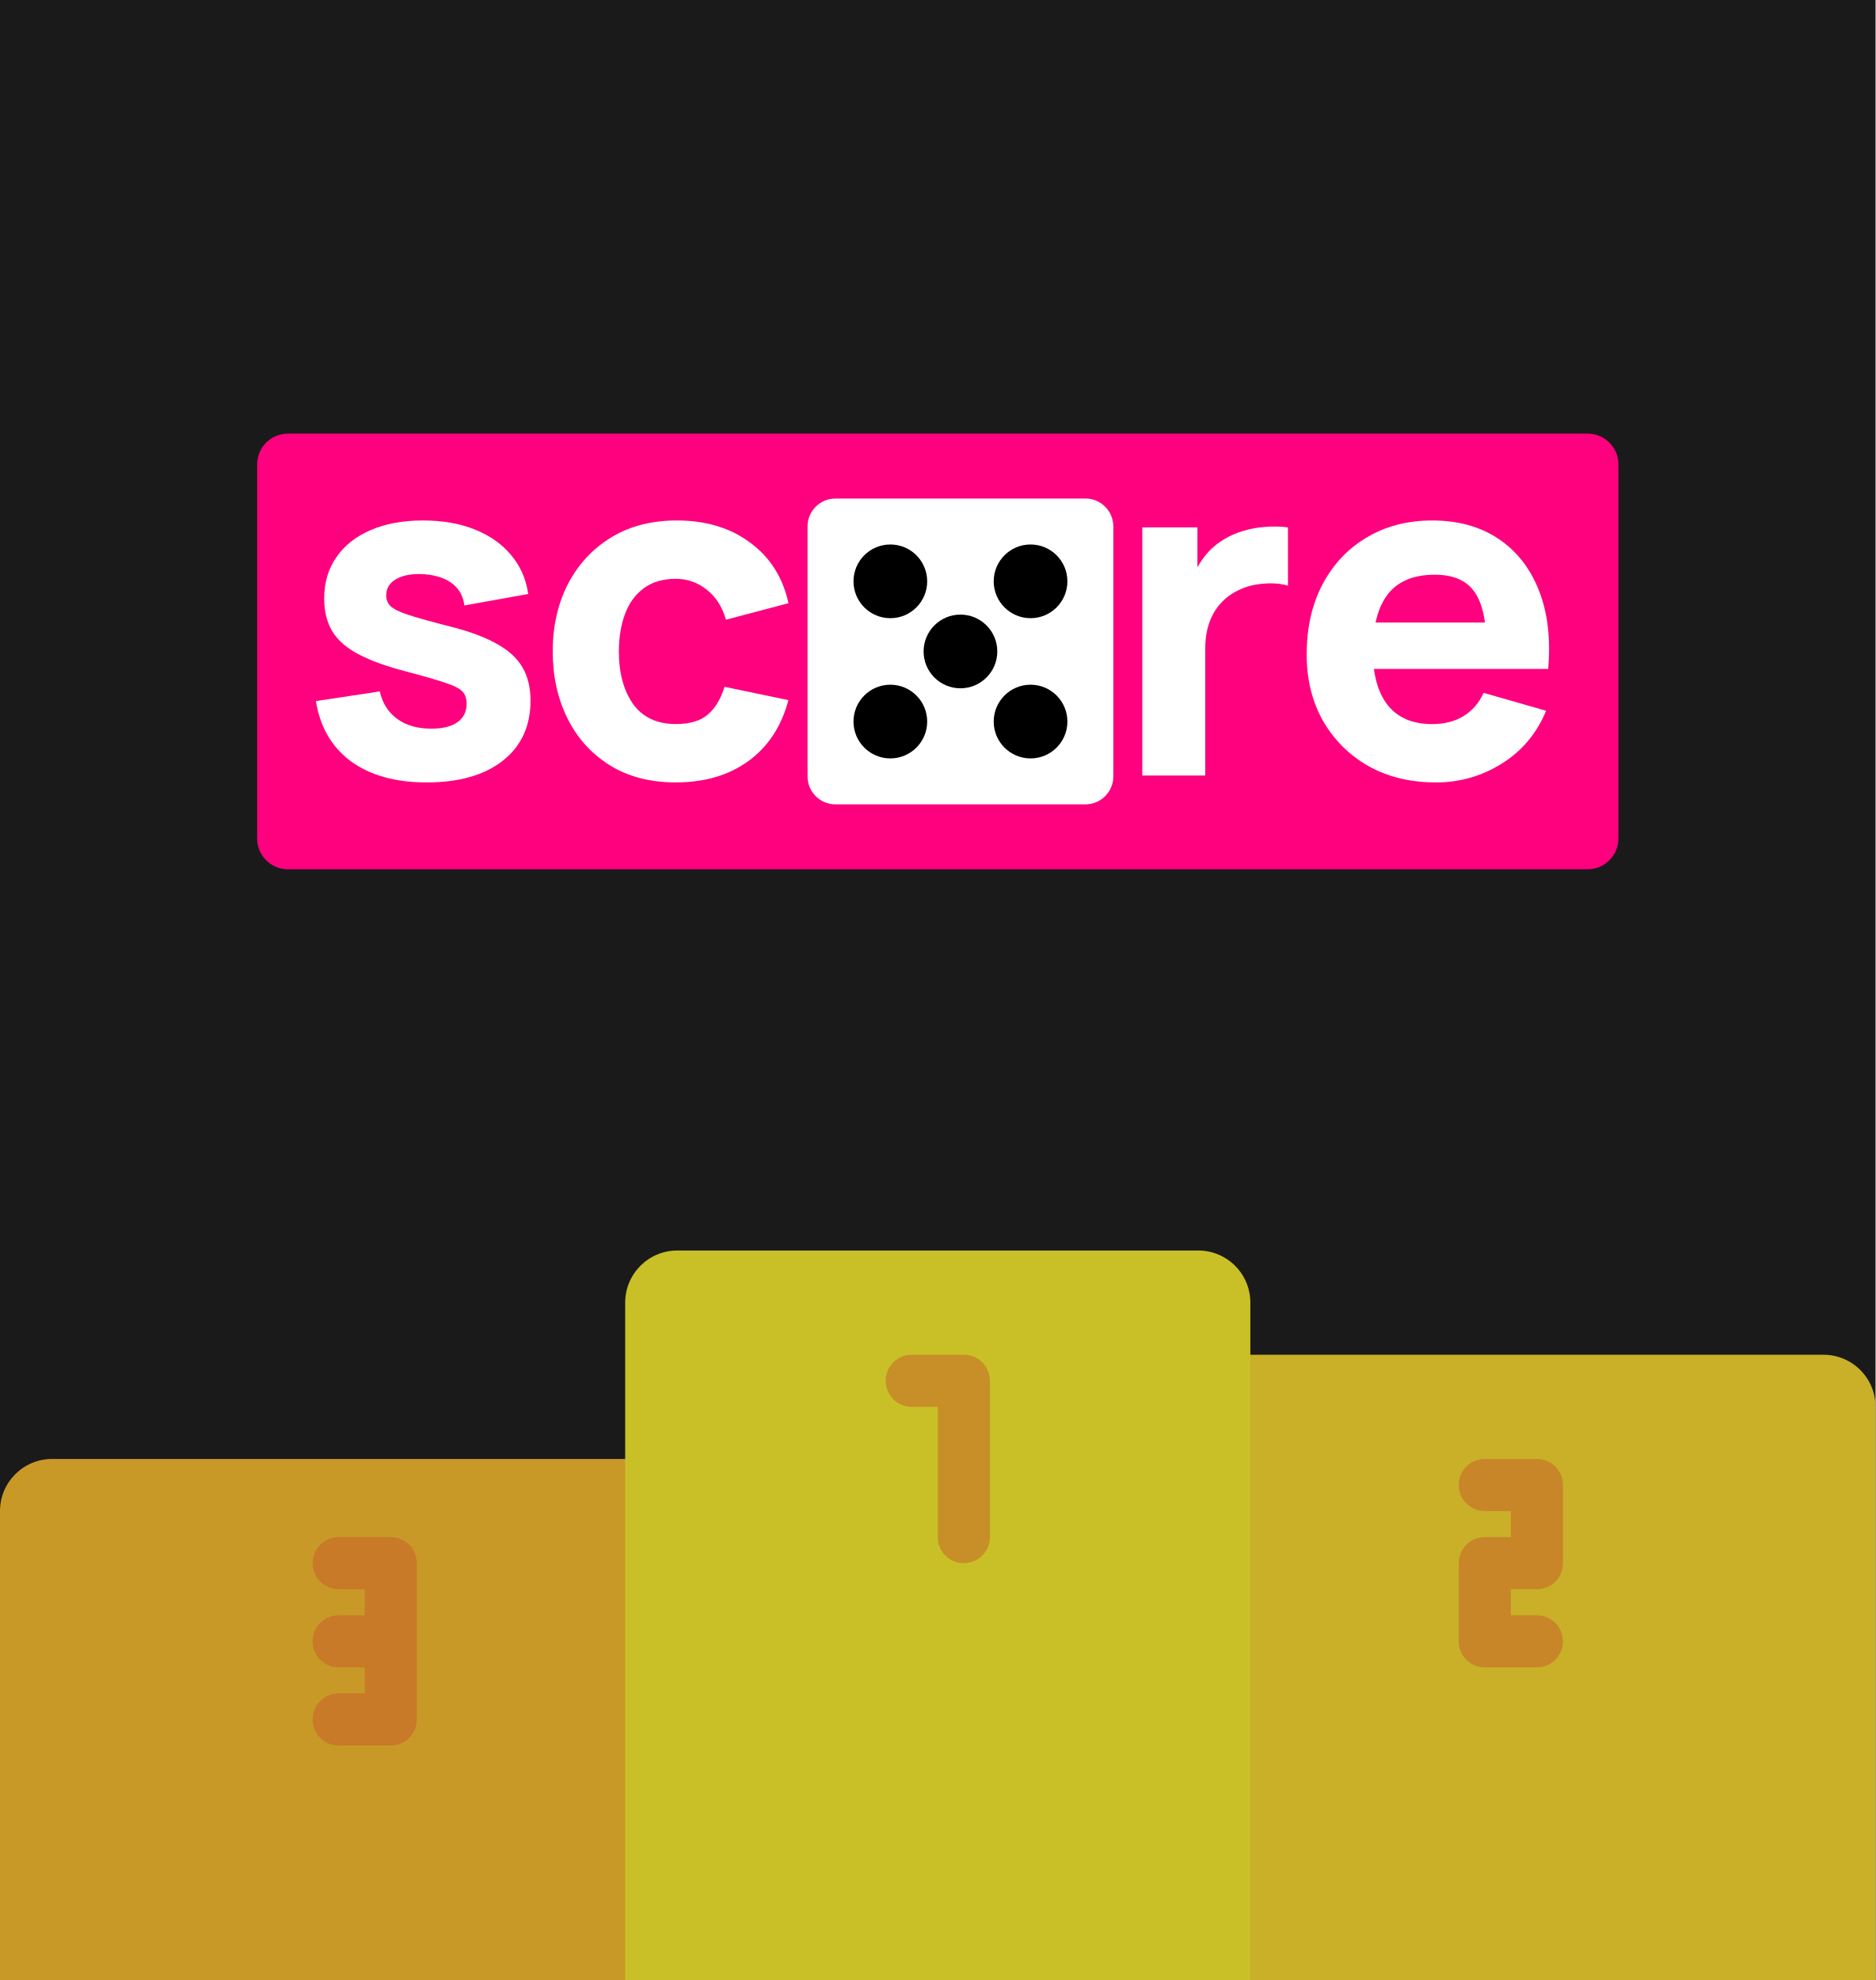
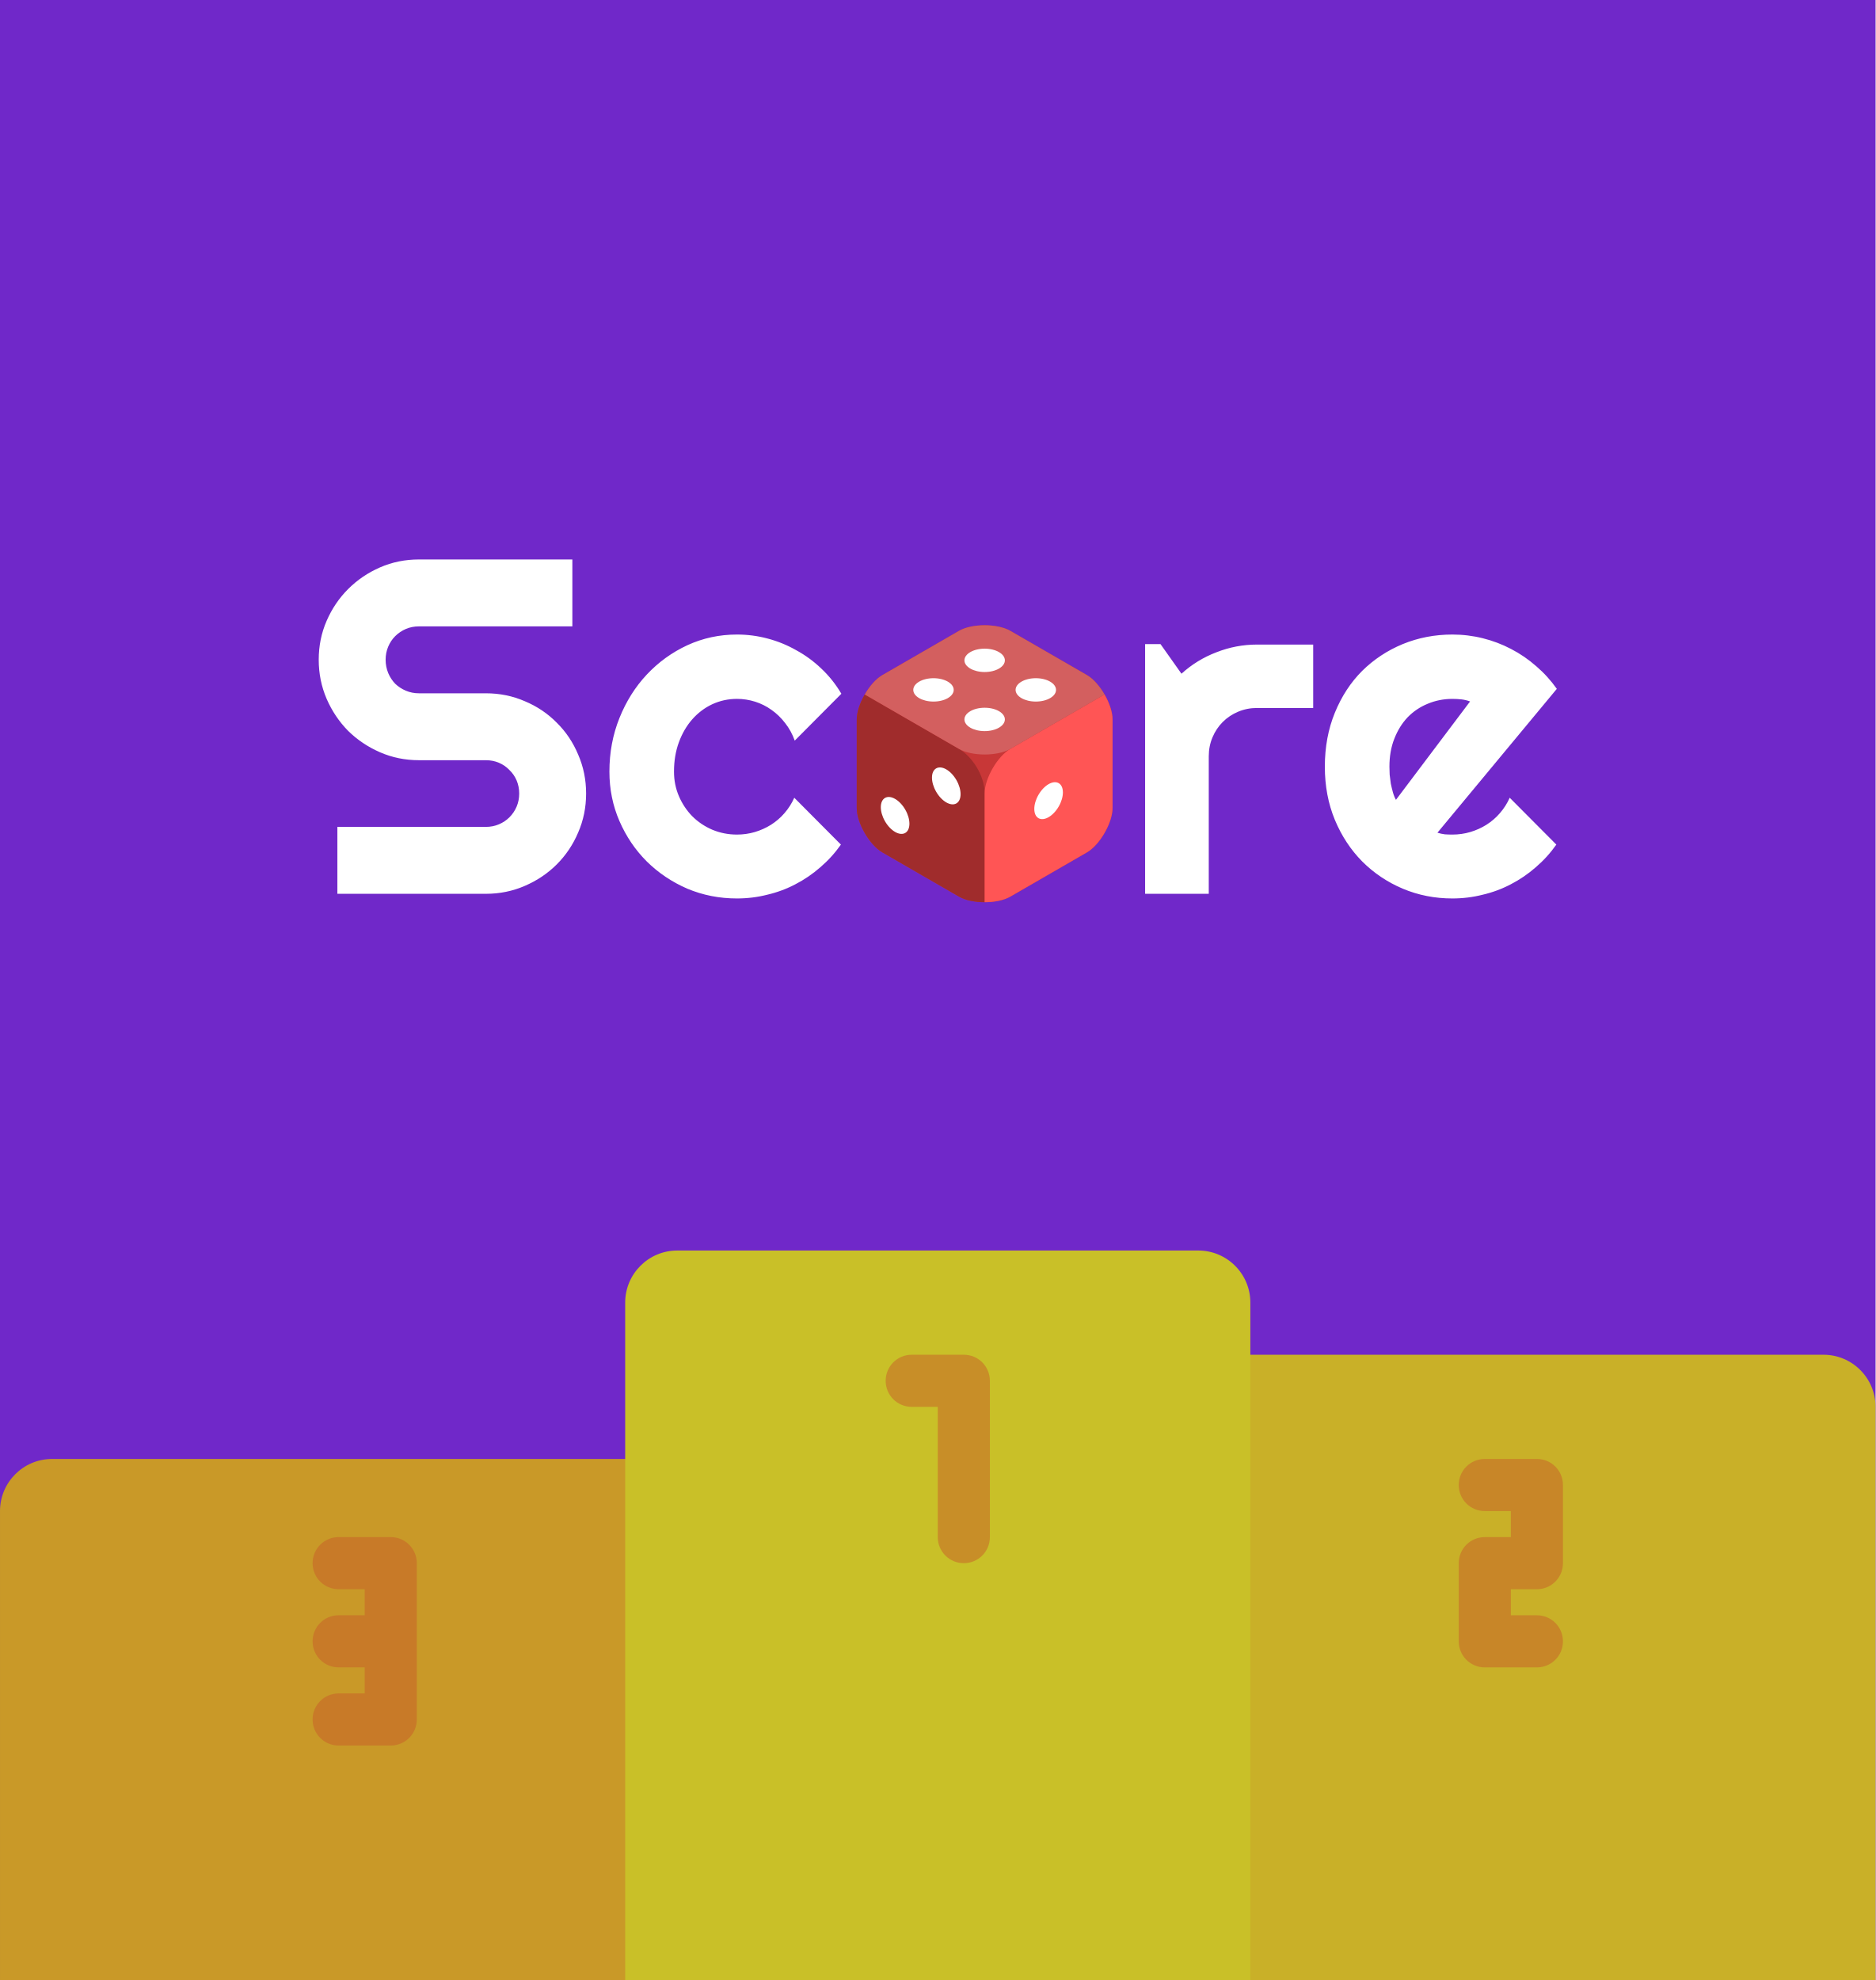
<svg xmlns="http://www.w3.org/2000/svg" width="360" height="380" viewBox="0 0 95.25 100.542" version="1.1" id="svg28">
  <defs id="defs32" />
-   <rect style="fill:#1a1a1a;fill-opacity:1;stroke-width:0.529;stroke-linecap:round;stroke-linejoin:round;paint-order:stroke markers fill" id="rect870" width="95.25" height="100.542" x="-0" y="0" ry="0" />
+   <rect style="fill:#7028c9;fill-opacity:1;stroke-width:0.529;stroke-linecap:round;stroke-linejoin:round;paint-order:stroke markers fill" id="rect870" width="95.25" height="100.542" x="-0" y="0" ry="0" />
  <rect style="fill:#c99928;fill-opacity:1;stroke-width:0.529;stroke-linecap:round;stroke-linejoin:round;paint-order:stroke markers fill" id="rect873" width="37.042" height="31.75" x="-0" y="74.084" ry="2.646" />
+   <g id="g866" transform="matrix(0.7500267,0,0,0.7500267,8.686094,20.90846)" style="stroke-width:1.333">
+     <path d="m 48.163,29.83 c -0.866,-0.5 -1.737,-1.994 -1.732,-3 v -6 c 0,-1 0.866,-2.5 1.732,-3 l 5.196,-3 c 0.866,-0.5 2.598,-0.5 3.464,0 l 5.196,3 c 0.866,0.5 1.732,2 1.732,3 v 6 c 0,1 -0.866,2.5 -1.732,3 l -5.196,3 c -0.866,0.5 -2.598,0.5 -3.464,0 z" fill="#c83737" id="path2" style="stroke-width:1.778" />
+     <path d="m 46.972,19.142 c -0.325,0.563 -0.541,1.188 -0.541,1.688 v 6 c -0.005,1.003 0.861,2.492 1.725,2.996 l 3.873,2.236 1.33,0.768 c 0.433,0.25 1.082,0.375 1.732,0.375 V 25.83 c 0,-1.215 -0.866,-2.5 -1.732,-3 z" fill="#a02c2c" id="path4" style="stroke-width:1.778" />
+     <path d="m 63.21,19.142 -6.387,3.688 c -0.866,0.5 -1.732,2 -1.732,3 v 7.375 c 0.647,0 1.294,-0.124 1.727,-0.372 l 0.005,-0.003 5.203,-3.004 c 0.861,-0.502 1.72,-1.99 1.725,-2.987 V 20.83 c 0,-0.5 -0.216,-1.126 -0.54,-1.688 z" fill="#ff5555" id="path6" style="stroke-width:1.778" />
+     <path d="m 55.091,14.455 c -0.65,0 -1.299,0.125 -1.732,0.375 l -5.196,3 c -0.433,0.25 -0.866,0.75 -1.191,1.312 l 6.387,3.688 c 0.866,0.5 2.598,0.5 3.464,0 L 63.21,19.142 C 62.885,18.58 62.452,18.08 62.02,17.83 l -5.197,-3 C 56.39,14.58 55.74,14.455 55.091,14.455 Z" fill="#d35f5f" id="path8" style="stroke-width:1.778" />
+     <ellipse cx="55.091" cy="20.83" rx="1.369" ry="0.791" fill="#ffffff" paint-order="stroke markers fill" id="ellipse10" style="stroke-width:1.778" />
+     <ellipse cx="55.091" cy="16.83" rx="1.369" ry="0.791" fill="#ffffff" paint-order="stroke markers fill" id="ellipse12" style="stroke-width:1.778" />
+     <ellipse cx="58.555" cy="18.83" rx="1.369" ry="0.791" fill="#ffffff" paint-order="stroke markers fill" id="ellipse14" style="stroke-width:1.778" />
+     <ellipse cx="51.627" cy="18.83" rx="1.369" ry="0.791" fill="#ffffff" paint-order="stroke markers fill" id="ellipse16" style="stroke-width:1.778" />
+     <ellipse cx="-6.908" cy="-64.625" rx="1.369" ry="0.791" transform="rotate(120)" fill="#ffffff" paint-order="stroke markers fill" id="ellipse18" style="stroke-width:1.778" />
+     <ellipse cx="48.183" cy="32.795" rx="1.369" ry="0.791" transform="matrix(0.5,0.8660254,0.8660254,-0.5,0,0)" fill="#ffffff" paint-order="stroke markers fill" id="ellipse20" style="stroke-width:1.778" />
+     <ellipse cx="48.183" cy="28.795" rx="1.369" ry="0.791" transform="matrix(0.5,0.8660254,0.8660254,-0.5,0,0)" fill="#ffffff" paint-order="stroke markers fill" id="ellipse22" style="stroke-width:1.778" />
+     <path d="m 10,16.788 q 0,-1.405 0.537,-2.636 0.536,-1.231 1.452,-2.147 0.931,-0.931 2.162,-1.468 Q 15.382,10 16.787,10 h 10.387 v 4.53 H 16.787 q -0.473,0 -0.884,0.174 -0.41,0.174 -0.726,0.49 -0.3,0.3 -0.473,0.71 -0.174,0.41 -0.174,0.884 0,0.473 0.174,0.9 0.173,0.41 0.473,0.726 0.316,0.3 0.726,0.473 0.41,0.174 0.884,0.174 h 4.53 q 1.405,0 2.637,0.536 1.246,0.521 2.162,1.453 0.931,0.915 1.452,2.162 0.537,1.231 0.537,2.636 0,1.405 -0.537,2.636 -0.52,1.231 -1.452,2.163 -0.916,0.915 -2.162,1.452 -1.232,0.537 -2.637,0.537 H 11.263 v -4.53 h 10.054 q 0.474,0 0.884,-0.174 0.41,-0.174 0.71,-0.474 0.316,-0.315 0.49,-0.726 0.174,-0.41 0.174,-0.884 0,-0.473 -0.174,-0.884 -0.174,-0.41 -0.49,-0.71 -0.3,-0.316 -0.71,-0.49 -0.41,-0.173 -0.884,-0.173 h -4.53 q -1.405,0 -2.636,-0.537 Q 12.92,22.518 11.989,21.602 11.073,20.671 10.537,19.44 10,18.193 10,16.788 Z m 35.389,2.304 -3.157,3.173 q -0.237,-0.663 -0.647,-1.184 -0.41,-0.536 -0.931,-0.9 -0.505,-0.363 -1.105,-0.552 -0.6,-0.19 -1.231,-0.19 -0.884,0 -1.674,0.364 -0.773,0.363 -1.357,1.026 -0.568,0.647 -0.9,1.547 -0.331,0.9 -0.331,1.988 0,0.884 0.331,1.658 0.332,0.773 0.9,1.357 0.584,0.584 1.357,0.916 0.79,0.331 1.674,0.331 0.63,0 1.215,-0.173 0.584,-0.174 1.09,-0.49 0.52,-0.331 0.915,-0.789 0.41,-0.473 0.663,-1.042 l 3.157,3.173 q -0.6,0.852 -1.39,1.531 -0.773,0.679 -1.688,1.152 -0.9,0.474 -1.91,0.71 -0.995,0.253 -2.052,0.253 -1.784,0 -3.363,-0.663 -1.562,-0.678 -2.746,-1.846 -1.168,-1.169 -1.847,-2.731 -0.679,-1.563 -0.679,-3.347 0,-1.941 0.68,-3.63 0.678,-1.689 1.846,-2.936 1.184,-1.263 2.746,-1.989 1.579,-0.726 3.363,-0.726 1.057,0 2.067,0.268 1.026,0.269 1.942,0.79 0.931,0.505 1.705,1.247 0.789,0.741 1.357,1.704 z m 24.877,13.544 h -4.31 V 15.73 h 1.042 l 1.42,2.005 q 1.043,-0.947 2.369,-1.452 1.326,-0.521 2.746,-0.521 h 3.804 v 4.293 h -3.804 q -0.679,0 -1.278,0.253 -0.6,0.252 -1.042,0.694 -0.442,0.442 -0.695,1.042 -0.252,0.6 -0.252,1.279 z M 85.75,28.5 q 0.253,0.079 0.506,0.11 0.252,0.016 0.505,0.016 0.631,0 1.215,-0.173 0.584,-0.174 1.09,-0.49 0.52,-0.331 0.915,-0.789 0.41,-0.473 0.663,-1.042 l 3.157,3.173 q -0.6,0.852 -1.39,1.531 -0.773,0.679 -1.688,1.152 -0.9,0.474 -1.91,0.71 -0.995,0.253 -2.052,0.253 -1.784,0 -3.362,-0.663 -1.563,-0.663 -2.747,-1.846 -1.168,-1.184 -1.847,-2.81 -0.679,-1.642 -0.679,-3.599 0,-2.005 0.68,-3.662 0.678,-1.657 1.846,-2.826 1.184,-1.168 2.747,-1.815 1.578,-0.647 3.362,-0.647 1.057,0 2.067,0.253 1.01,0.252 1.91,0.726 0.916,0.473 1.705,1.168 0.79,0.679 1.39,1.53 z m 2.21,-8.887 q -0.3,-0.11 -0.6,-0.142 -0.284,-0.031 -0.6,-0.031 -0.883,0 -1.672,0.331 -0.774,0.316 -1.358,0.916 -0.568,0.6 -0.9,1.452 -0.331,0.836 -0.331,1.894 0,0.237 0.016,0.537 0.031,0.3 0.079,0.615 0.063,0.3 0.142,0.584 0.078,0.284 0.205,0.505 z" style="line-height:1.25;-inkscape-font-specification:Righteous;fill:#ffffff;stroke-width:1.778" font-weight="400" font-size="32.327px" font-family="Righteous" id="path24" />
+   </g>
  <rect style="fill:#c9b028;fill-opacity:1;stroke-width:0.529;stroke-linecap:round;stroke-linejoin:round;paint-order:stroke markers fill" id="rect877" width="37.042" height="37.042" x="58.208" y="68.792" ry="2.646" />
  <rect style="fill:#c9c028;fill-opacity:1;stroke-width:0.529;stroke-linecap:round;stroke-linejoin:round;paint-order:stroke markers fill" id="rect875" width="31.75" height="42.333" x="31.75" y="63.5" ry="2.646" />
  <path id="rect879" style="fill:#c95c28;fill-opacity:0.5;stroke-width:0.529;stroke-linecap:round;stroke-linejoin:round;paint-order:stroke markers fill" d="m 46.302,68.792 c -0.733,0 -1.323,0.59 -1.323,1.323 0,0.733 0.59,1.323 1.323,1.323 h 1.323 v 6.615 c 0,0.733 0.59,1.323 1.323,1.323 0.733,0 1.323,-0.59 1.323,-1.323 v -7.938 c 0,-0.733 -0.59,-1.323 -1.323,-1.323 z" />
  <path id="rect883" style="fill:#c95c28;fill-opacity:0.5;stroke-width:0.529;stroke-linecap:round;stroke-linejoin:round;paint-order:stroke markers fill" d="m 75.406,74.084 c -0.733,0 -1.323,0.59 -1.323,1.323 0,0.733 0.59,1.323 1.323,1.323 h 1.323 v 1.323 h -1.323 c -0.733,0 -1.323,0.59 -1.323,1.323 v 3.969 c 0,0.733 0.59,1.323 1.323,1.323 h 2.646 c 0.733,0 1.323,-0.59 1.323,-1.323 0,-0.733 -0.59,-1.323 -1.323,-1.323 h -1.323 v -1.323 h 1.323 c 0.046,0 0.091,-0.002 0.135,-0.007 0.669,-0.068 1.188,-0.629 1.188,-1.316 v -3.969 c 0,-0.733 -0.59,-1.323 -1.323,-1.323 z" />
  <path id="rect911" style="fill:#c95c28;fill-opacity:0.5;stroke-width:0.529;stroke-linecap:round;stroke-linejoin:round;paint-order:stroke markers fill" d="m 17.198,78.052 c -0.733,0 -1.323,0.59 -1.323,1.323 0,0.733 0.59,1.323 1.323,1.323 h 1.323 v 1.323 h -1.323 c -0.733,0 -1.323,0.59 -1.323,1.323 0,0.733 0.59,1.323 1.323,1.323 h 1.323 v 1.323 h -1.323 c -0.733,0 -1.323,0.59 -1.323,1.323 0,0.733 0.59,1.323 1.323,1.323 h 2.646 c 0.046,0 0.091,-0.002 0.135,-0.007 0.669,-0.068 1.188,-0.629 1.188,-1.316 v -7.938 c 0,-0.733 -0.59,-1.323 -1.323,-1.323 z" />
-   <g id="g1780" transform="translate(0.367752,1.058336)">
-     <rect width="69.131" height="22.122" ry="1.561" fill="#ff007f" stop-color="#000000" stroke-linecap="round" stroke-width="0.309" style="paint-order:markers stroke fill" id="rect1031" x="12.692" y="20.96" />
-     <g fill="#ffffff" id="g1045" transform="matrix(0.691306,0,0,0.691306,12.69181,20.96048)">
-       <rect x="40.433" y="4.767" width="22.465" height="22.465" ry="2.051" stop-color="#000000" stroke-linecap="round" stroke-width="0.34" style="paint-order:markers stroke fill" id="rect1033" />
-       <g stroke-width="0.844" id="g1043">
-         <path d="m 12.453,25.621 q -3.443,0 -5.57,-1.553 Q 4.773,22.498 4.317,19.646 l 4.692,-0.709 q 0.287,1.283 1.266,2.009 0.996,0.726 2.515,0.726 1.249,0 1.924,-0.473 0.675,-0.489 0.675,-1.35 0,-0.54 -0.27,-0.861 -0.27,-0.338 -1.215,-0.658 -0.928,-0.321 -2.903,-0.844 -2.228,-0.574 -3.562,-1.283 -1.333,-0.709 -1.924,-1.688 -0.591,-0.996 -0.591,-2.397 0,-1.755 0.895,-3.038 0.895,-1.3 2.515,-1.992 1.637,-0.709 3.848,-0.709 2.144,0 3.798,0.658 1.654,0.658 2.667,1.874 1.03,1.215 1.266,2.869 l -4.692,0.844 q -0.118,-1.013 -0.878,-1.603 -0.76,-0.591 -2.059,-0.692 -1.266,-0.084 -2.042,0.338 -0.76,0.422 -0.76,1.215 0,0.473 0.321,0.793 0.338,0.321 1.367,0.658 1.046,0.338 3.173,0.878 2.076,0.54 3.325,1.266 1.266,0.709 1.84,1.722 0.574,0.996 0.574,2.414 0,2.802 -2.026,4.405 -2.026,1.603 -5.604,1.603 z" id="path1035" />
-         <path d="m 30.761,25.621 q -2.836,0 -4.861,-1.266 Q 23.874,23.089 22.794,20.912 21.714,18.734 21.714,16 q 0,-2.768 1.114,-4.946 1.131,-2.177 3.173,-3.426 2.042,-1.249 4.827,-1.249 3.224,0 5.401,1.637 2.194,1.62 2.802,4.439 l -4.591,1.215 q -0.405,-1.418 -1.418,-2.211 -0.996,-0.793 -2.262,-0.793 -1.452,0 -2.38,0.709 -0.928,0.692 -1.367,1.907 -0.439,1.198 -0.439,2.717 0,2.38 1.046,3.865 1.063,1.468 3.139,1.468 1.553,0 2.363,-0.709 0.81,-0.709 1.215,-2.026 l 4.692,0.979 q -0.776,2.903 -2.937,4.473 -2.16,1.57 -5.334,1.57 z" id="path1037" />
-         <path d="M 65.025,25.115 V 6.886 h 4.051 v 4.456 l -0.439,-0.574 q 0.354,-0.945 0.945,-1.722 0.591,-0.776 1.452,-1.283 0.658,-0.405 1.435,-0.625 0.776,-0.236 1.603,-0.287 0.827,-0.068 1.654,0.034 v 4.287 q -0.76,-0.236 -1.772,-0.152 -0.996,0.068 -1.806,0.456 -0.81,0.371 -1.367,0.996 -0.557,0.608 -0.844,1.452 -0.287,0.827 -0.287,1.874 v 9.317 z" id="path1039" />
-         <path d="m 86.588,25.621 q -2.802,0 -4.946,-1.198 -2.127,-1.215 -3.342,-3.325 -1.198,-2.127 -1.198,-4.861 0,-2.988 1.181,-5.199 1.181,-2.211 3.258,-3.426 2.076,-1.232 4.777,-1.232 2.869,0 4.878,1.35 2.009,1.35 2.971,3.798 0.962,2.447 0.675,5.756 h -4.54 v -1.688 q 0,-2.785 -0.895,-4 -0.878,-1.232 -2.886,-1.232 -2.346,0 -3.46,1.435 -1.097,1.418 -1.097,4.203 0,2.549 1.097,3.95 1.114,1.384 3.258,1.384 1.35,0 2.312,-0.591 0.962,-0.591 1.468,-1.705 l 4.591,1.317 q -1.03,2.498 -3.258,3.882 -2.211,1.384 -4.844,1.384 z m -6.043,-8.338 v -3.41 h 12.085 v 3.41 z" id="path1041" />
-       </g>
-     </g>
-     <g stroke-linecap="round" stroke-width="0.515" id="g1057" transform="matrix(0.691306,0,0,0.691306,12.69181,20.96048)">
-       <circle cx="51.666" cy="16" r="2.707" stop-color="#000000" style="paint-order:markers stroke fill" id="circle1047" />
-       <circle cx="46.516" cy="21.15" r="2.707" stop-color="#000000" style="paint-order:markers stroke fill" id="circle1049" />
-       <circle cx="46.516" cy="10.85" r="2.707" stop-color="#000000" style="paint-order:markers stroke fill" id="circle1051" />
-       <circle cx="56.816" cy="10.85" r="2.707" stop-color="#000000" style="paint-order:markers stroke fill" id="circle1053" />
-       <circle cx="56.816" cy="21.15" r="2.707" stop-color="#000000" style="paint-order:markers stroke fill" id="circle1055" />
-     </g>
-   </g>
</svg>
